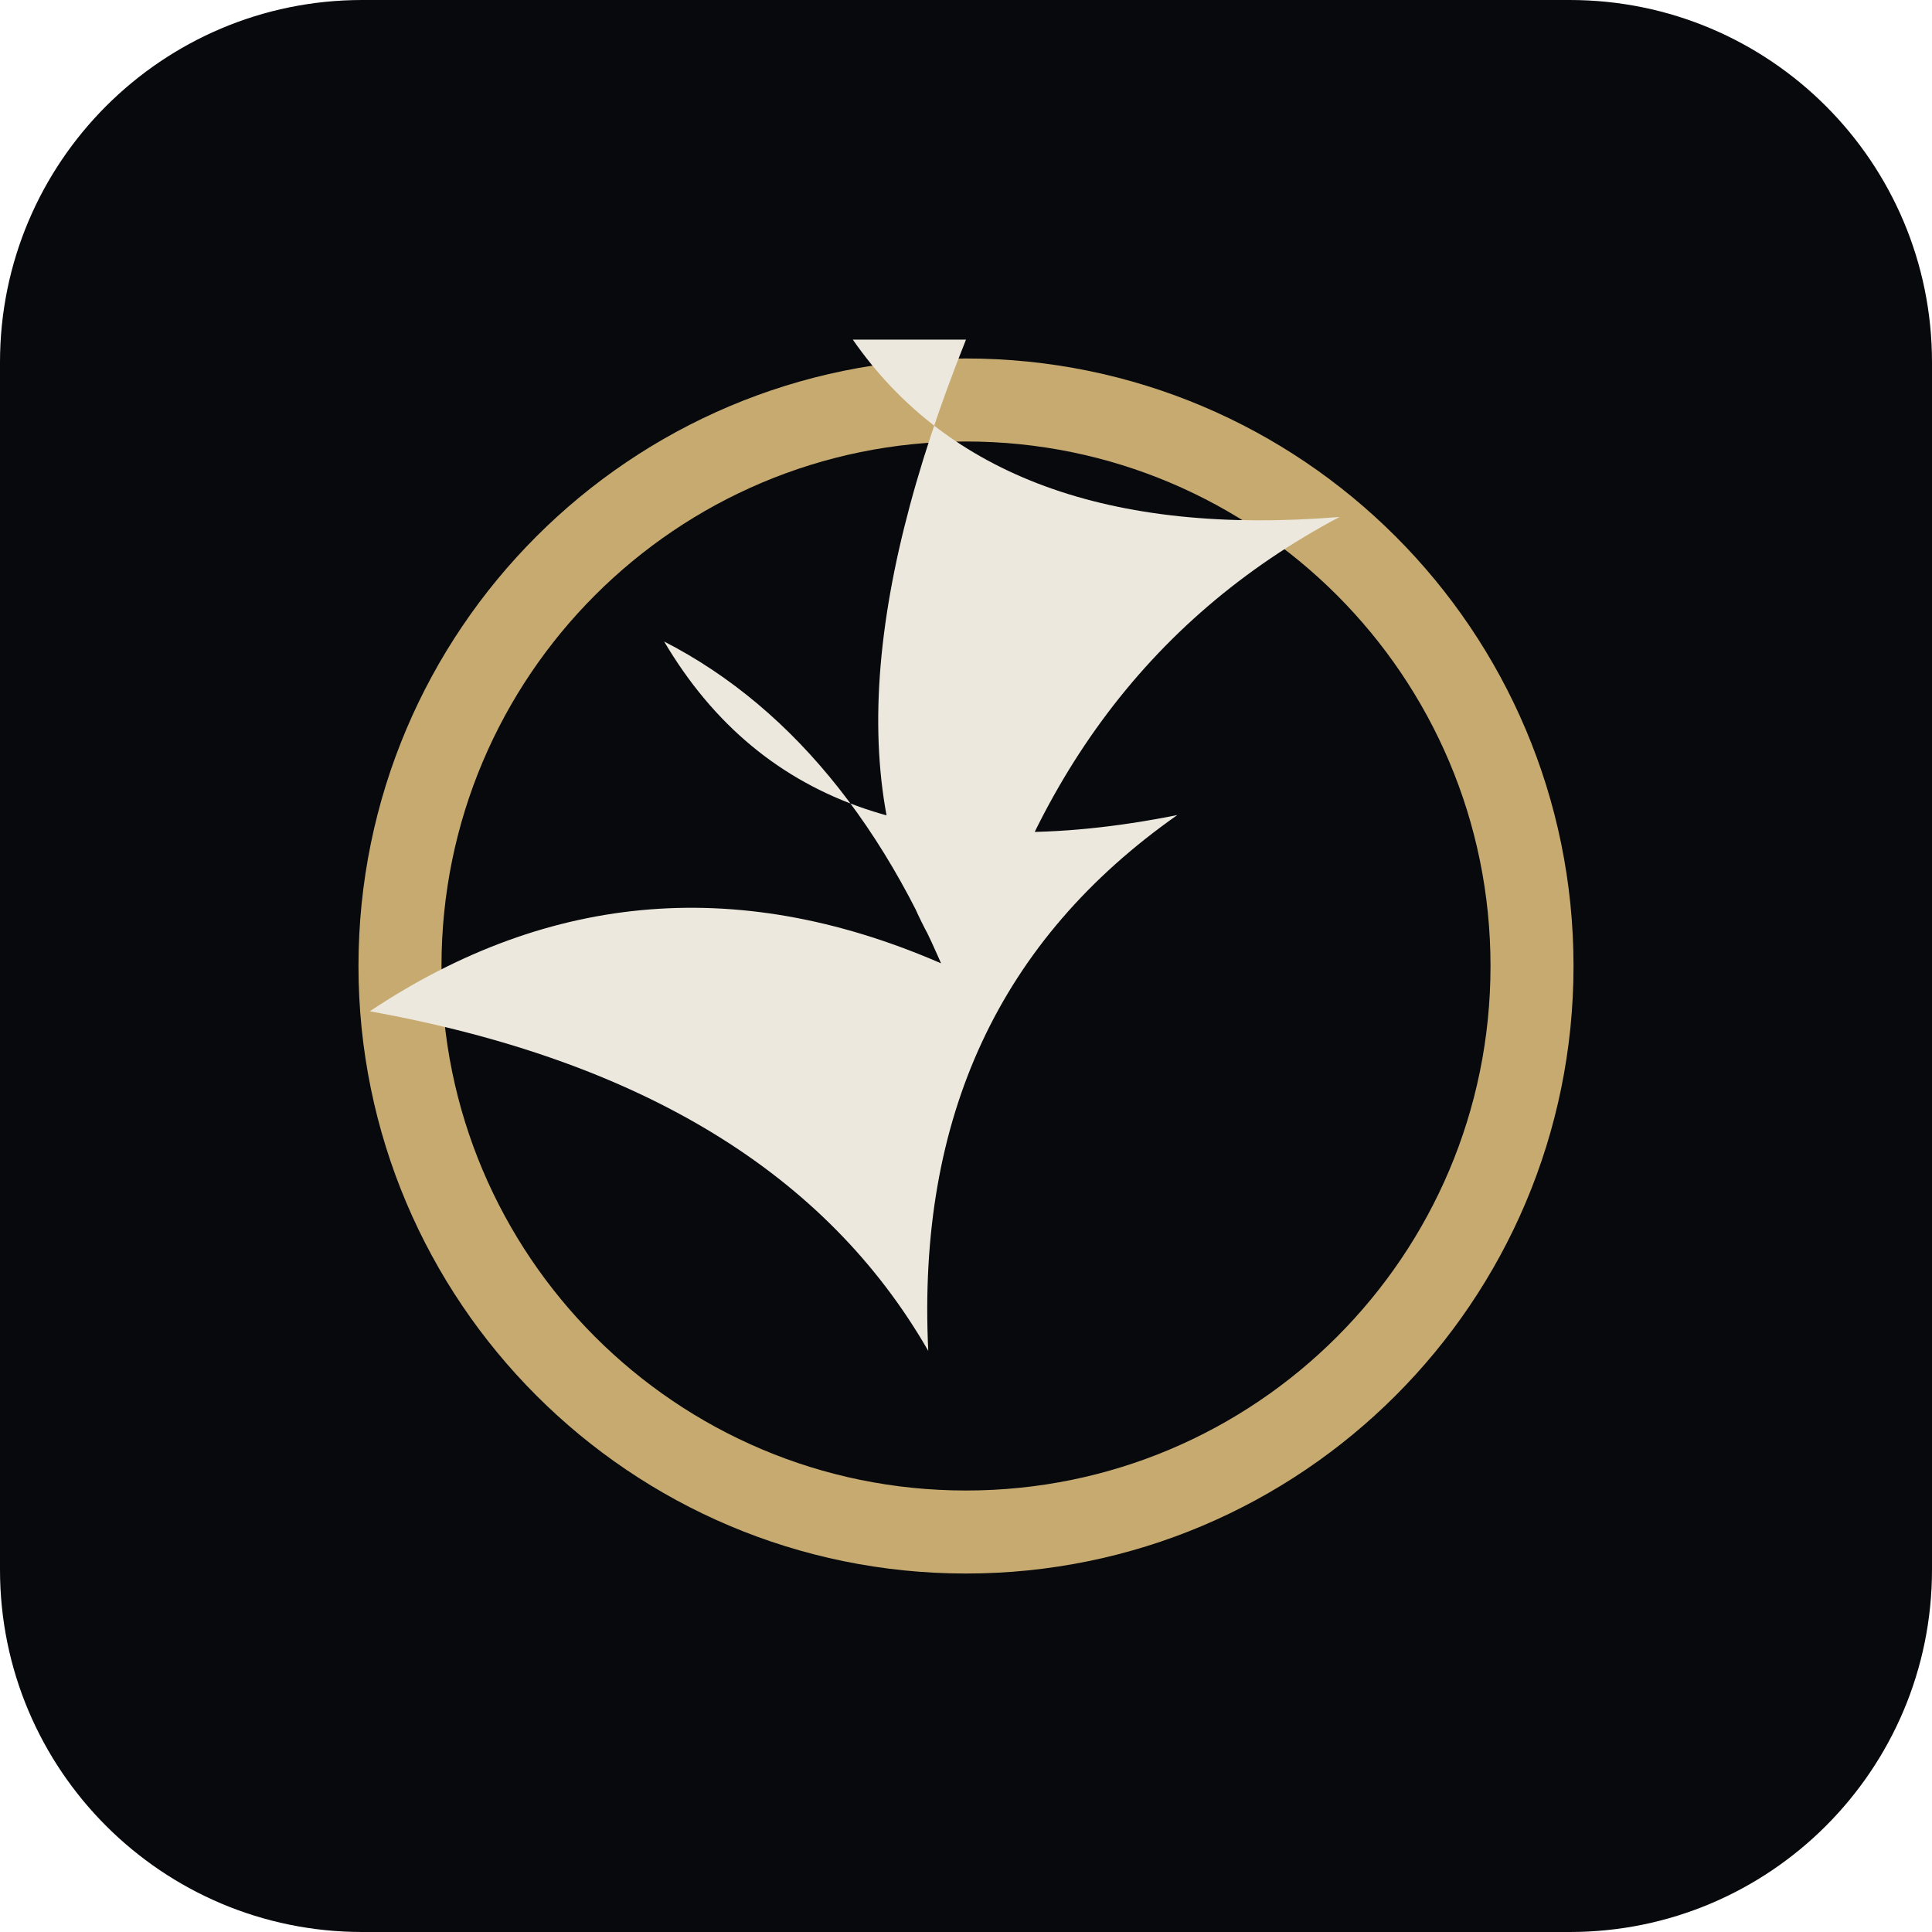
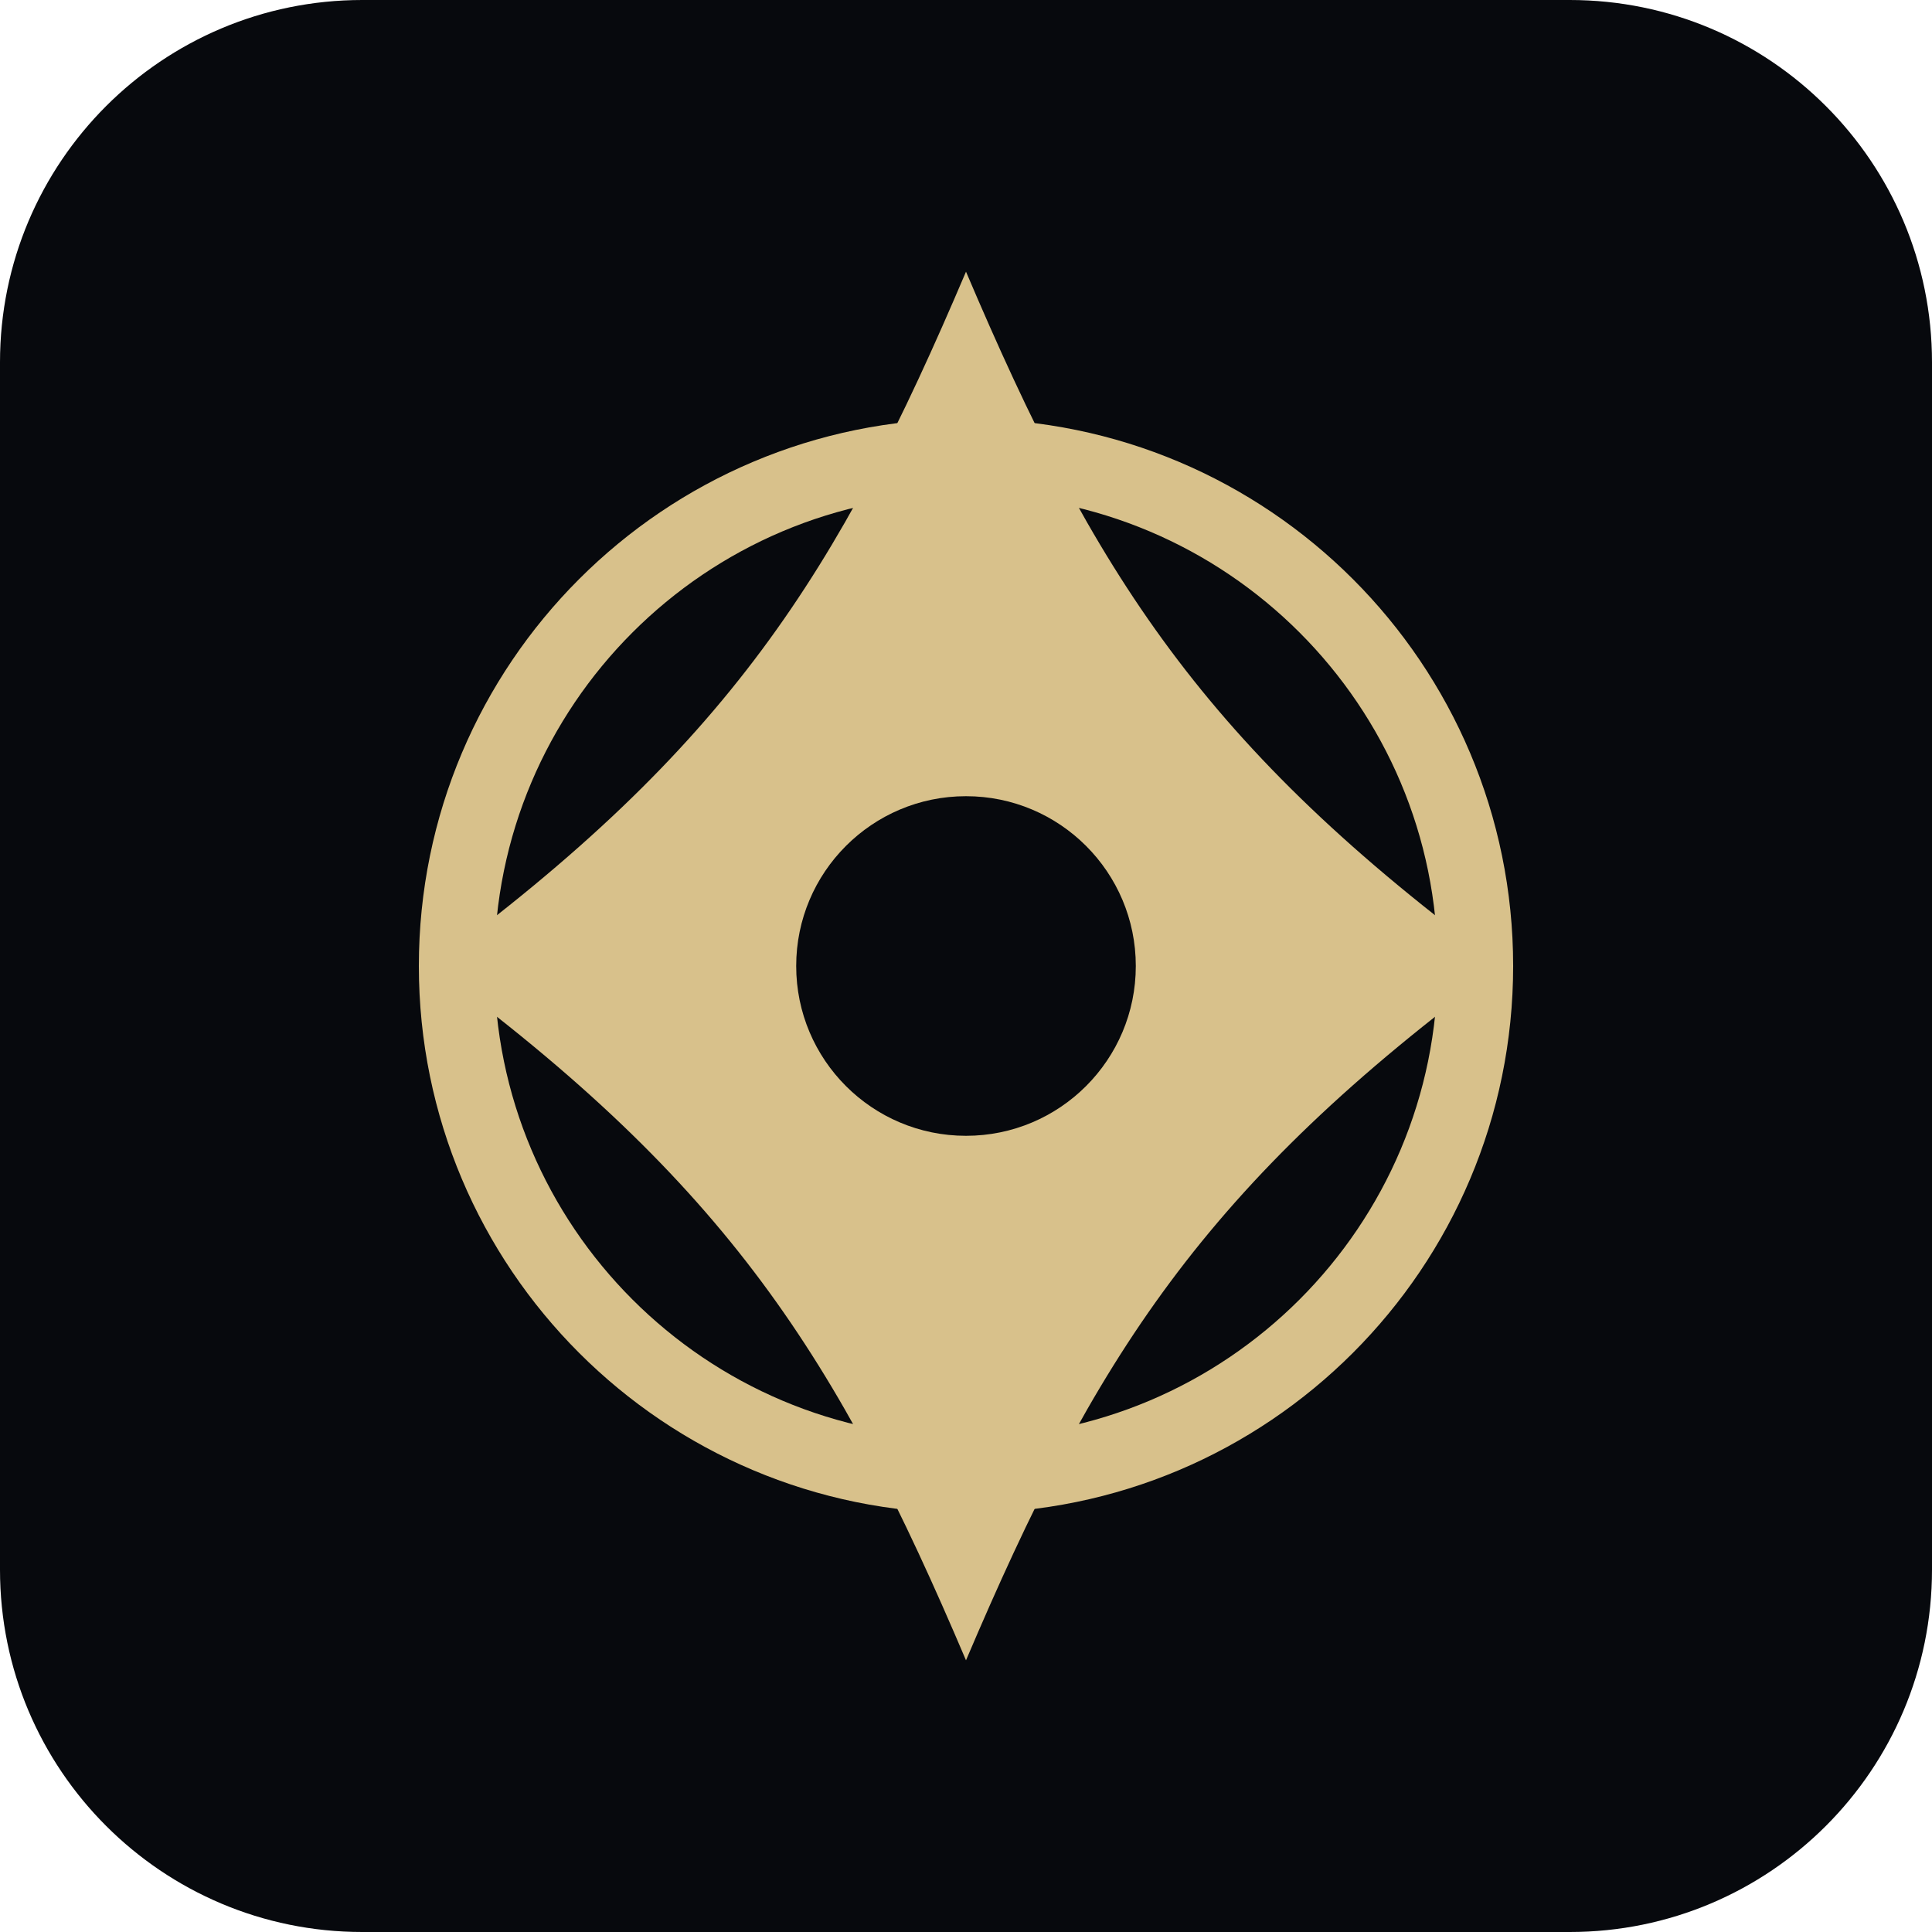
<svg xmlns="http://www.w3.org/2000/svg" viewBox="0 0 512 512">
  <rect width="512" height="512" rx="96" fill="#07090d" />
-   <circle cx="256" cy="256" r="150" fill="none" stroke="#c6aa70" stroke-width="22" />
-   <path d="M256 90c-28 70-32 126-5 166-54-24-105-20-153 12 72 13 121 43 148 90-3-62 19-109 66-142-65 13-110-2-136-46 35 18 62 52 80 102 15-63 48-108 99-135-61 5-104-11-129-47z" fill="#ece8dd" />
+   <circle cx="256" cy="256" r="135" fill="none" stroke="#d8c18b" stroke-width="20" />
+   <path d="M256 72c34 80 63 126 142 184-79 58-108 104-142 184-34-80-63-126-142-184 79-58 108-104 142-184Z" fill="#d8c18b" />
+   <circle cx="256" cy="256" r="45" fill="#07090d" />
</svg>
